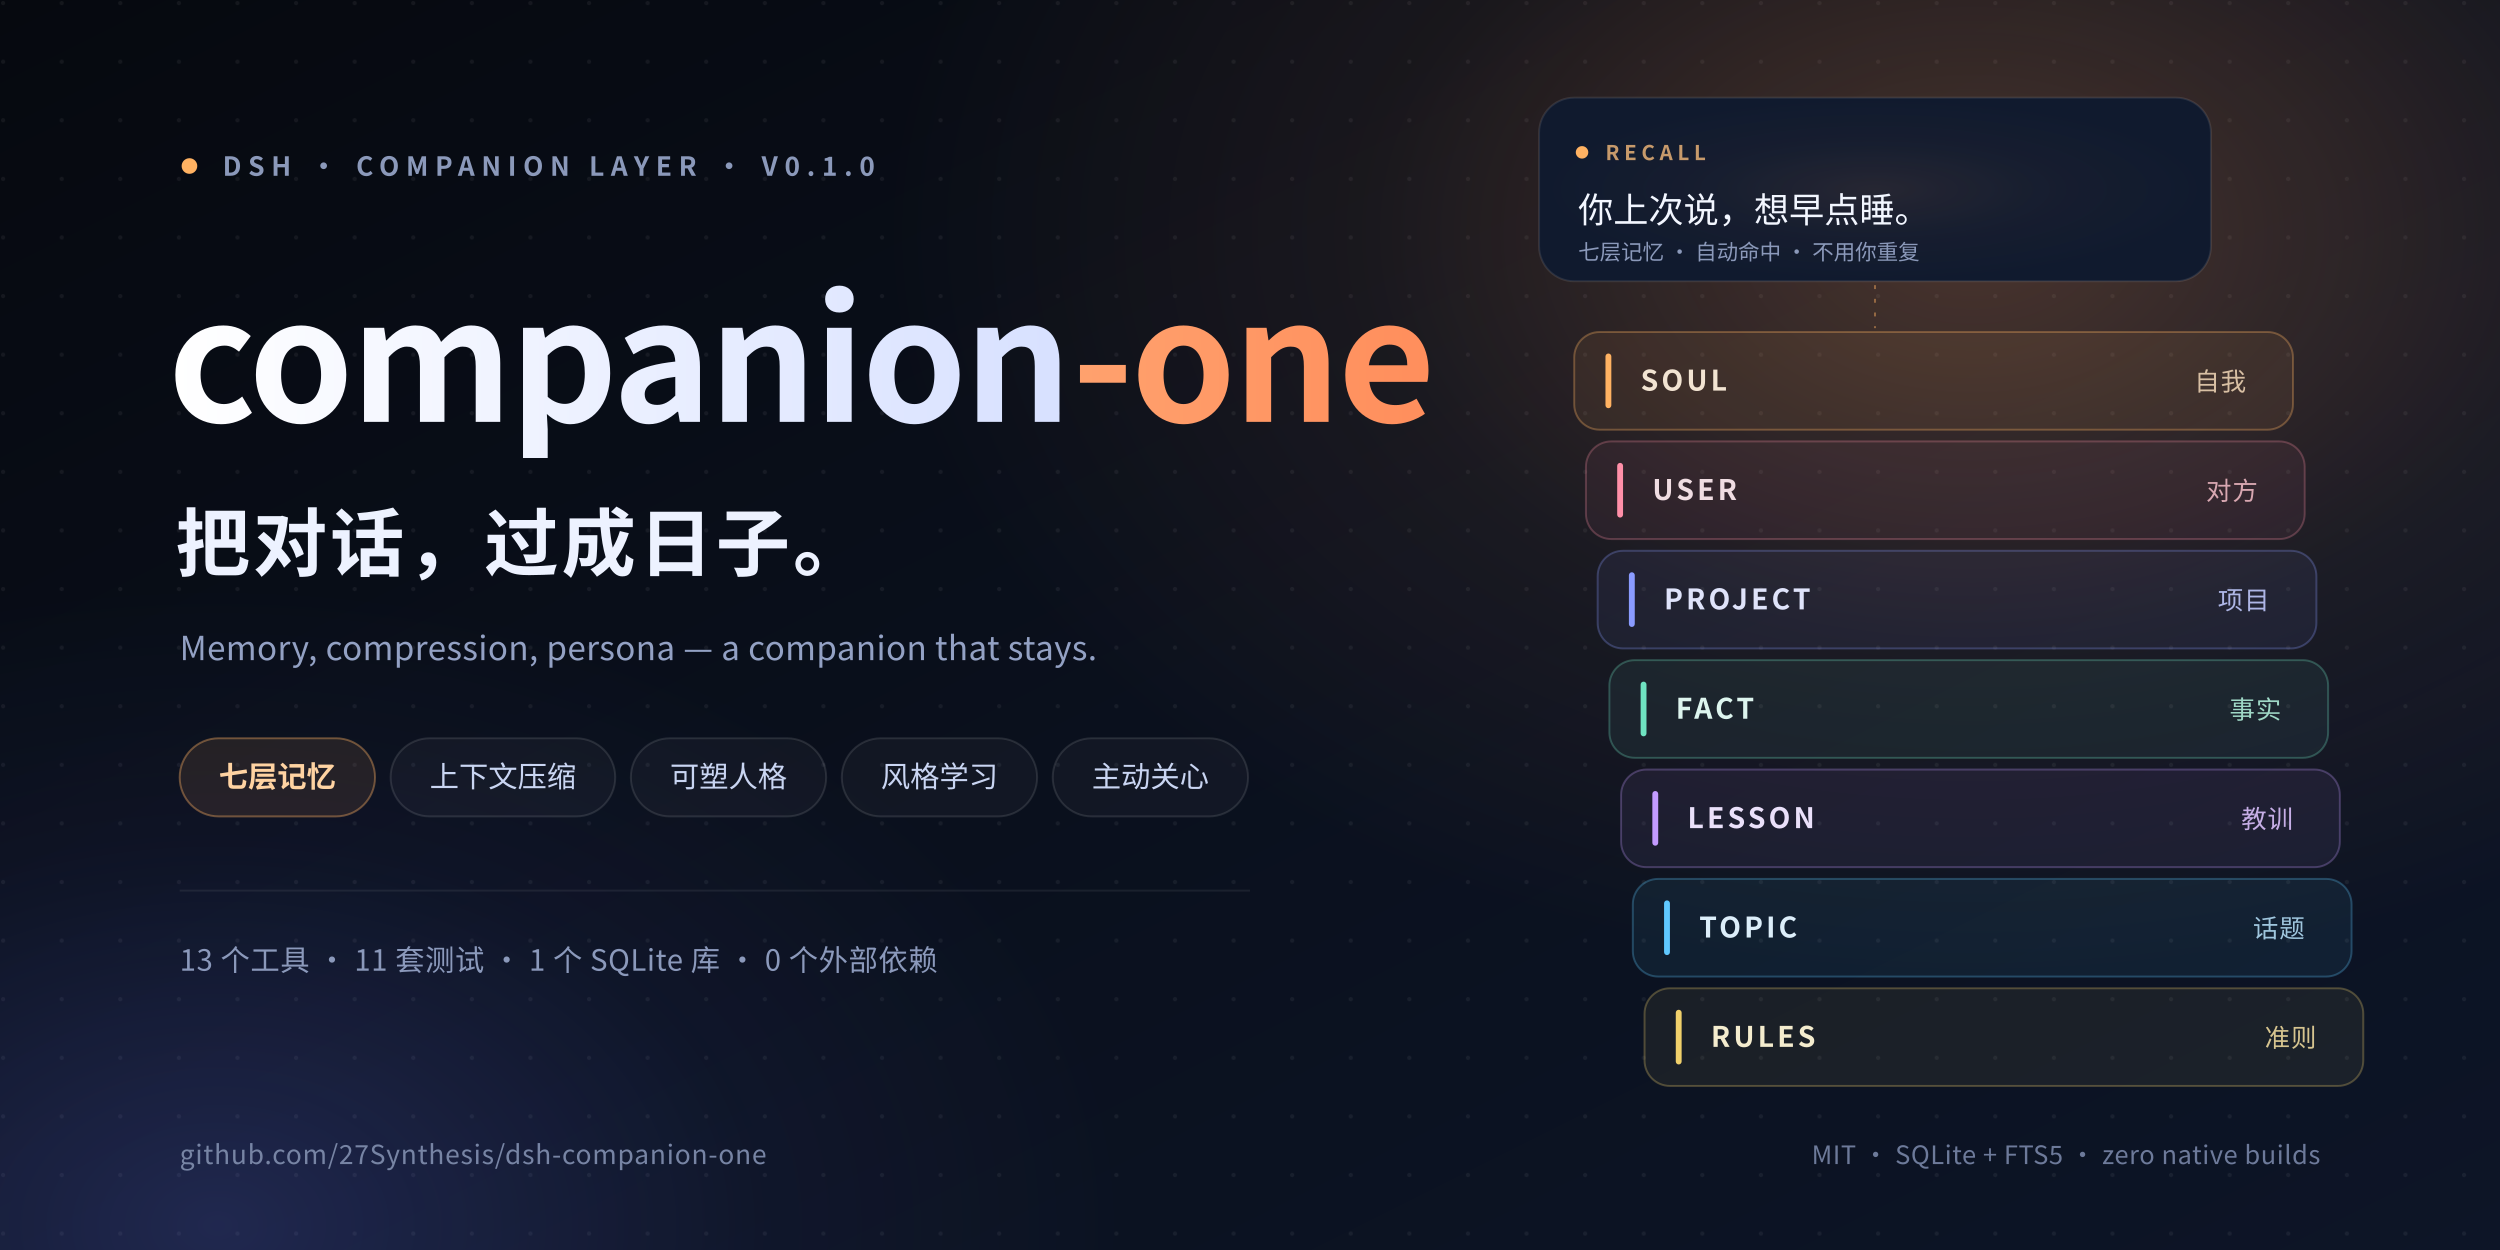
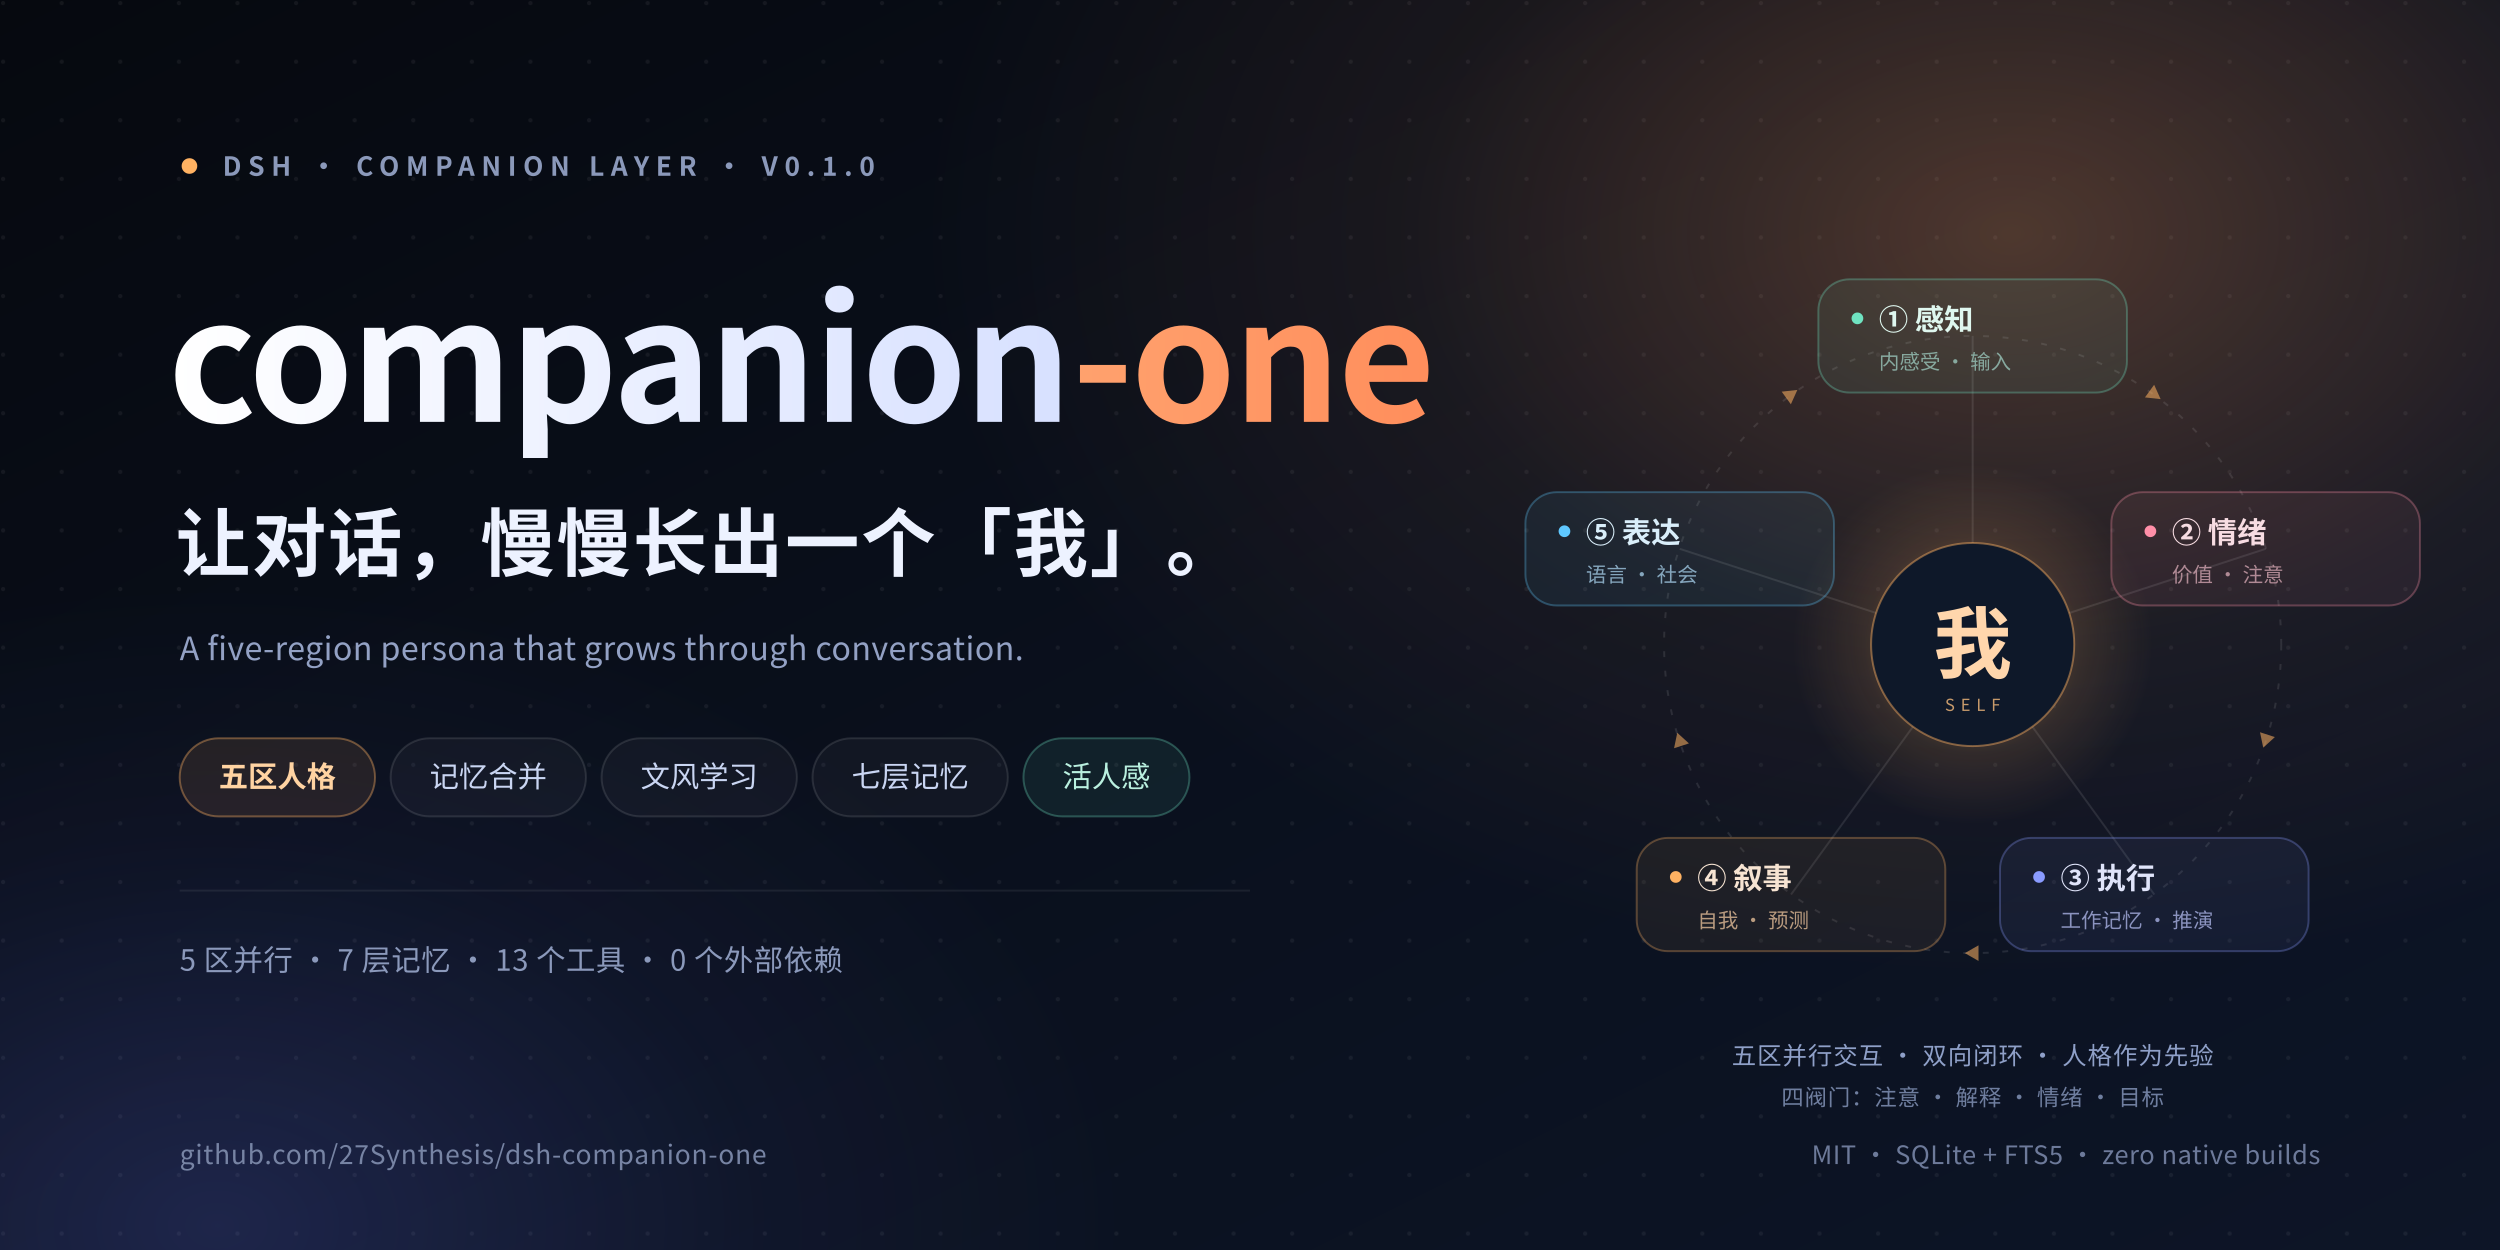
- <svg xmlns="http://www.w3.org/2000/svg" width="1280" height="640" viewBox="0 0 1280 640" role="img" aria-label="companion-one — 把对话，过成日子">
+ <svg xmlns="http://www.w3.org/2000/svg" width="1280" height="640" viewBox="0 0 1280 640" role="img" aria-label="companion-one — 五区可塑人格">
  <defs>
    <linearGradient id="bg" x1="0" y1="0" x2="1" y2="1">
      <stop offset="0" stop-color="#06090F" />
      <stop offset="0.52" stop-color="#0A101D" />
      <stop offset="1" stop-color="#0D1527" />
    </linearGradient>
    <radialGradient id="glowWarm" cx="0.5" cy="0.5" r="0.5">
-       <stop offset="0" stop-color="#FF9E5E" stop-opacity="0.26" />
+       <stop offset="0" stop-color="#FF9E5E" stop-opacity="0.28" />
      <stop offset="0.55" stop-color="#FF9E5E" stop-opacity="0.07" />
      <stop offset="1" stop-color="#FF9E5E" stop-opacity="0" />
    </radialGradient>
    <radialGradient id="glowCool" cx="0.5" cy="0.5" r="0.5">
-       <stop offset="0" stop-color="#6E7BFF" stop-opacity="0.22" />
+       <stop offset="0" stop-color="#6E7BFF" stop-opacity="0.20" />
      <stop offset="0.6" stop-color="#6E7BFF" stop-opacity="0.05" />
      <stop offset="1" stop-color="#6E7BFF" stop-opacity="0" />
+     </radialGradient>
+     <radialGradient id="coreGlow" cx="0.5" cy="0.5" r="0.5">
+       <stop offset="0" stop-color="#FFB262" stop-opacity="0.55" />
+       <stop offset="0.6" stop-color="#FFB262" stop-opacity="0.12" />
+       <stop offset="1" stop-color="#FFB262" stop-opacity="0" />
    </radialGradient>
    <linearGradient id="titleGrad" x1="0" y1="0" x2="1" y2="0">
      <stop offset="0" stop-color="#FFFFFF" />
      <stop offset="1" stop-color="#C7D4FF" />
    </linearGradient>
    <linearGradient id="amberGrad" x1="0" y1="0" x2="1" y2="0">
      <stop offset="0" stop-color="#FFD39B" />
      <stop offset="1" stop-color="#FF8E5C" />
    </linearGradient>
    <pattern id="dots" width="30" height="30" patternUnits="userSpaceOnUse">
      <circle cx="1.6" cy="1.6" r="1.1" fill="#FFFFFF" opacity="0.055" />
    </pattern>
  </defs>
  <rect width="1280" height="640" fill="url(#bg)" />
  <rect width="1280" height="640" fill="url(#dots)" />
-   <ellipse cx="1010" cy="120" rx="560" ry="380" fill="url(#glowWarm)" />
+   <ellipse cx="1030" cy="120" rx="560" ry="380" fill="url(#glowWarm)" />
  <ellipse cx="110" cy="628" rx="470" ry="330" fill="url(#glowCool)" />
  <g font-family="'Noto Sans SC','Noto Sans CJK SC',sans-serif">
    <circle cx="97" cy="85" r="4" fill="#FFB262" />
    <text x="114" y="90" font-size="13.5" font-weight="700" letter-spacing="3.4" fill="#8B99BA">DSH · COMPANION LAYER · V0.1.0</text>
  </g>
  <g font-family="'Noto Sans SC','Noto Sans CJK SC',sans-serif">
    <text x="86" y="216" font-size="86" font-weight="700" fill="url(#titleGrad)" letter-spacing="-1.5">companion<tspan fill="url(#amberGrad)">-one</tspan>
    </text>
-     <text x="90" y="292" font-size="38" font-weight="700" fill="#EDF2FF" letter-spacing="1.5">把对话，过成日子。</text>
-     <text x="92" y="338" font-size="17" fill="#93A1C4" letter-spacing="0.2">Memory, compression, persona — a companion that stays.</text>
+     <text x="90" y="292" font-size="38" font-weight="700" fill="#EDF2FF" letter-spacing="1">让对话，慢慢长出一个「我」。</text>
+     <text x="92" y="338" font-size="16.5" fill="#93A1C4" letter-spacing="0.2">A five-region persona that grows through conversation.</text>
  </g>
  <g font-family="'Noto Sans SC','Noto Sans CJK SC',sans-serif" font-size="15">
    <rect x="92" y="378" width="100" height="40" rx="20" fill="#FFB262" fill-opacity="0.10" stroke="#FFB262" stroke-opacity="0.38" />
-     <text x="142" y="403" text-anchor="middle" fill="#FFD3A2" font-weight="700">七层记忆</text>
-     <rect x="200" y="378" width="115" height="40" rx="20" fill="#FFFFFF" fill-opacity="0.035" stroke="#FFFFFF" stroke-opacity="0.11" />
-     <text x="257.5" y="403" text-anchor="middle" fill="#C9D5F2">上下文压缩</text>
-     <rect x="323" y="378" width="100" height="40" rx="20" fill="#FFFFFF" fill-opacity="0.035" stroke="#FFFFFF" stroke-opacity="0.11" />
-     <text x="373" y="403" text-anchor="middle" fill="#C9D5F2">可塑人格</text>
-     <rect x="431" y="378" width="100" height="40" rx="20" fill="#FFFFFF" fill-opacity="0.035" stroke="#FFFFFF" stroke-opacity="0.11" />
-     <text x="481" y="403" text-anchor="middle" fill="#C9D5F2">风格学习</text>
-     <rect x="539" y="378" width="100" height="40" rx="20" fill="#FFFFFF" fill-opacity="0.035" stroke="#FFFFFF" stroke-opacity="0.11" />
-     <text x="589" y="403" text-anchor="middle" fill="#C9D5F2">主动关心</text>
+     <text x="142" y="403" text-anchor="middle" fill="#FFD3A2" font-weight="700">五区人格</text>
+     <rect x="200" y="378" width="100" height="40" rx="20" fill="#FFFFFF" fill-opacity="0.035" stroke="#FFFFFF" stroke-opacity="0.11" />
+     <text x="250" y="403" text-anchor="middle" fill="#C9D5F2">记忆合并</text>
+     <rect x="308" y="378" width="100" height="40" rx="20" fill="#FFFFFF" fill-opacity="0.035" stroke="#FFFFFF" stroke-opacity="0.11" />
+     <text x="358" y="403" text-anchor="middle" fill="#C9D5F2">文风学习</text>
+     <rect x="416" y="378" width="100" height="40" rx="20" fill="#FFFFFF" fill-opacity="0.035" stroke="#FFFFFF" stroke-opacity="0.11" />
+     <text x="466" y="403" text-anchor="middle" fill="#C9D5F2">七层记忆</text>
+     <rect x="524" y="378" width="85" height="40" rx="20" fill="#6FE3C1" fill-opacity="0.08" stroke="#6FE3C1" stroke-opacity="0.30" />
+     <text x="566.5" y="403" text-anchor="middle" fill="#B9F0DF">活人感</text>
  </g>
  <line x1="92" y1="456" x2="640" y2="456" stroke="#FFFFFF" stroke-opacity="0.07" />
-   <text x="92" y="497" font-family="'Noto Sans SC','Noto Sans CJK SC',sans-serif" font-size="15" fill="#8B99BB" letter-spacing="0.3">13 个工具 · 11 套测试 · 1 个 SQLite 库 · 0 个外部依赖</text>
+   <text x="92" y="497" font-family="'Noto Sans SC','Noto Sans CJK SC',sans-serif" font-size="15" fill="#8B99BB" letter-spacing="0.3">5 区并行 · 7 层记忆 · 13 个工具 · 0 个外部依赖</text>
  <text x="92" y="596" font-family="'Noto Sans SC','Noto Sans CJK SC',sans-serif" font-size="13.5" fill="#7784A4" letter-spacing="0.4">github.com/27Synthesis/dsh-companion-one</text>
  <text x="1188" y="596" text-anchor="end" font-family="'Noto Sans SC','Noto Sans CJK SC',sans-serif" font-size="13" fill="#6D7A9A" letter-spacing="0.3">MIT · SQLite + FTS5 · zero native builds</text>
  <g font-family="'Noto Sans SC','Noto Sans CJK SC',sans-serif">
-     <rect x="788" y="50" width="344" height="94" rx="18" fill="#101A2E" stroke="#FFFFFF" stroke-opacity="0.10" />
-     <rect x="788" y="50" width="344" height="94" rx="18" fill="url(#glowWarm)" opacity="0.35" />
-     <circle cx="810" cy="78" r="3.2" fill="#FFB262" />
-     <text x="822" y="82" font-size="10.5" font-weight="700" letter-spacing="2.4" fill="#C79A6B">RECALL</text>
-     <text x="808" y="114" font-size="18" fill="#F2F6FF">你上次说，想早点睡。</text>
-     <text x="808" y="133" font-size="11" fill="#8B99BA">七层记忆 · 自动命中 · 不用你重复</text>
-     <line x1="960" y1="146" x2="960" y2="168" stroke="#FFB262" stroke-opacity="0.45" stroke-dasharray="2 5" />
-   </g>
-   <g font-family="'Noto Sans SC','Noto Sans CJK SC',sans-serif" font-size="14.5" font-weight="700" letter-spacing="1.6">
+     <circle cx="1010" cy="330" r="158" fill="none" stroke="#FFFFFF" stroke-opacity="0.10" stroke-dasharray="3 7" />
+     <g stroke="#FFFFFF" stroke-opacity="0.10">
+       <line x1="1010" y1="330" x2="1010" y2="172" />
+       <line x1="1010" y1="330" x2="1160" y2="281" />
+       <line x1="1010" y1="330" x2="1103" y2="458" />
+       <line x1="1010" y1="330" x2="917" y2="458" />
+       <line x1="1010" y1="330" x2="860" y2="281" />
+     </g>
+     <g fill="#FFB262" fill-opacity="0.55">
+       <path d="M-3,-4 L4,0 L-3,4 Z" transform="translate(1103 202) rotate(36)" />
+       <path d="M-3,-4 L4,0 L-3,4 Z" transform="translate(1160 379) rotate(108)" />
+       <path d="M-3,-4 L4,0 L-3,4 Z" transform="translate(1010 488) rotate(180)" />
+       <path d="M-3,-4 L4,0 L-3,4 Z" transform="translate(860 379) rotate(252)" />
+       <path d="M-3,-4 L4,0 L-3,4 Z" transform="translate(917 202) rotate(324)" />
+     </g>
+     <circle cx="1010" cy="330" r="92" fill="url(#coreGlow)" />
+     <circle cx="1010" cy="330" r="52" fill="#0E1829" stroke="#FFB262" stroke-opacity="0.45" />
+     <text x="1010" y="344" text-anchor="middle" font-size="40" font-weight="700" fill="#FFD6AC">我</text>
+     <text x="1010" y="364" text-anchor="middle" font-size="8.5" letter-spacing="3" fill="#C79A6B">SELF</text>
    <g>
-       <rect x="806" y="170" width="368" height="50" rx="13" fill="#FFB262" fill-opacity="0.075" stroke="#FFB262" stroke-opacity="0.32" />
-       <rect x="822" y="181" width="3" height="28" rx="1.5" fill="#FFB262" />
-       <text x="840" y="200" fill="#F2E4D2">SOUL</text>
-       <text x="1150" y="200" text-anchor="end" font-weight="500" letter-spacing="0.5" fill="#D8BFA3" font-size="13">自我</text>
+       <rect x="931" y="143" width="158" height="58" rx="16" fill="#6FE3C1" fill-opacity="0.07" stroke="#6FE3C1" stroke-opacity="0.30" />
+       <circle cx="951" cy="163" r="3" fill="#6FE3C1" />
+       <text x="962" y="169" font-size="15" font-weight="700" fill="#DFF7EF">① 感知</text>
+       <text x="962" y="189" font-size="10.5" fill="#87A99F">内感受 · 输入</text>
    </g>
    <g>
-       <rect x="812" y="226" width="368" height="50" rx="13" fill="#FF8FA8" fill-opacity="0.06" stroke="#FF8FA8" stroke-opacity="0.26" />
-       <rect x="828" y="237" width="3" height="28" rx="1.5" fill="#FF8FA8" />
-       <text x="846" y="256" fill="#F0DDE2">USER</text>
-       <text x="1156" y="256" text-anchor="end" font-weight="500" letter-spacing="0.5" fill="#D8A7B1" font-size="13">对方</text>
+       <rect x="1081" y="252" width="158" height="58" rx="16" fill="#FF8FA8" fill-opacity="0.07" stroke="#FF8FA8" stroke-opacity="0.30" />
+       <circle cx="1101" cy="272" r="3" fill="#FF8FA8" />
+       <text x="1112" y="278" font-size="15" font-weight="700" fill="#F7DCE2">② 情绪</text>
+       <text x="1112" y="298" font-size="10.5" fill="#B08A95">价值 · 注意</text>
    </g>
    <g>
-       <rect x="818" y="282" width="368" height="50" rx="13" fill="#8A9BFF" fill-opacity="0.07" stroke="#8A9BFF" stroke-opacity="0.28" />
-       <rect x="834" y="293" width="3" height="28" rx="1.5" fill="#8A9BFF" />
-       <text x="852" y="312" fill="#DFE3FA">PROJECT</text>
-       <text x="1162" y="312" text-anchor="end" font-weight="500" letter-spacing="0.5" fill="#AEB6E6" font-size="13">项目</text>
+       <rect x="1024" y="429" width="158" height="58" rx="16" fill="#8A9BFF" fill-opacity="0.07" stroke="#8A9BFF" stroke-opacity="0.30" />
+       <circle cx="1044" cy="449" r="3" fill="#8A9BFF" />
+       <text x="1055" y="455" font-size="15" font-weight="700" fill="#E0E4FA">③ 执行</text>
+       <text x="1055" y="475" font-size="10.5" fill="#8B93BF">工作记忆 · 推演</text>
    </g>
    <g>
-       <rect x="824" y="338" width="368" height="50" rx="13" fill="#6FE3C1" fill-opacity="0.07" stroke="#6FE3C1" stroke-opacity="0.28" />
-       <rect x="840" y="349" width="3" height="28" rx="1.5" fill="#6FE3C1" />
-       <text x="858" y="368" fill="#DDF5EE">FACT</text>
-       <text x="1168" y="368" text-anchor="end" font-weight="500" letter-spacing="0.5" fill="#9FD8C6" font-size="13">事实</text>
+       <rect x="838" y="429" width="158" height="58" rx="16" fill="#FFB262" fill-opacity="0.07" stroke="#FFB262" stroke-opacity="0.30" />
+       <circle cx="858" cy="449" r="3" fill="#FFB262" />
+       <text x="869" y="455" font-size="15" font-weight="700" fill="#F7E4D2">④ 叙事</text>
+       <text x="869" y="475" font-size="10.5" fill="#B99B7F">自我 · 预测</text>
    </g>
    <g>
-       <rect x="830" y="394" width="368" height="50" rx="13" fill="#C39BFF" fill-opacity="0.07" stroke="#C39BFF" stroke-opacity="0.28" />
-       <rect x="846" y="405" width="3" height="28" rx="1.5" fill="#C39BFF" />
-       <text x="864" y="424" fill="#EAE0FA">LESSON</text>
-       <text x="1174" y="424" text-anchor="end" font-weight="500" letter-spacing="0.5" fill="#C6AEE6" font-size="13">教训</text>
+       <rect x="781" y="252" width="158" height="58" rx="16" fill="#5FC8FF" fill-opacity="0.07" stroke="#5FC8FF" stroke-opacity="0.30" />
+       <circle cx="801" cy="272" r="3" fill="#5FC8FF" />
+       <text x="812" y="278" font-size="15" font-weight="700" fill="#D9EEFA">⑤ 表达</text>
+       <text x="812" y="298" font-size="10.5" fill="#85A6BD">语言 · 社会</text>
    </g>
-     <g>
-       <rect x="836" y="450" width="368" height="50" rx="13" fill="#5FC8FF" fill-opacity="0.07" stroke="#5FC8FF" stroke-opacity="0.28" />
-       <rect x="852" y="461" width="3" height="28" rx="1.5" fill="#5FC8FF" />
-       <text x="870" y="480" fill="#DCEEFA">TOPIC</text>
-       <text x="1180" y="480" text-anchor="end" font-weight="500" letter-spacing="0.5" fill="#9FC6DE" font-size="13">话题</text>
-     </g>
-     <g>
-       <rect x="842" y="506" width="368" height="50" rx="13" fill="#F0D06B" fill-opacity="0.07" stroke="#F0D06B" stroke-opacity="0.28" />
-       <rect x="858" y="517" width="3" height="28" rx="1.5" fill="#F0D06B" />
-       <text x="876" y="536" fill="#F4ECCE">RULES</text>
-       <text x="1186" y="536" text-anchor="end" font-weight="500" letter-spacing="0.5" fill="#D6C48F" font-size="13">准则</text>
-     </g>
+     <text x="1010" y="545" text-anchor="middle" font-size="12.5" fill="#8FA0C8" letter-spacing="0.5">五区并行交互 · 双向闭环 · 人格作为先验</text>
+     <text x="1010" y="566" text-anchor="middle" font-size="11.5" fill="#6F7E9F" letter-spacing="0.4">四阀门：注意 · 解释 · 情绪 · 目标</text>
  </g>
</svg>
